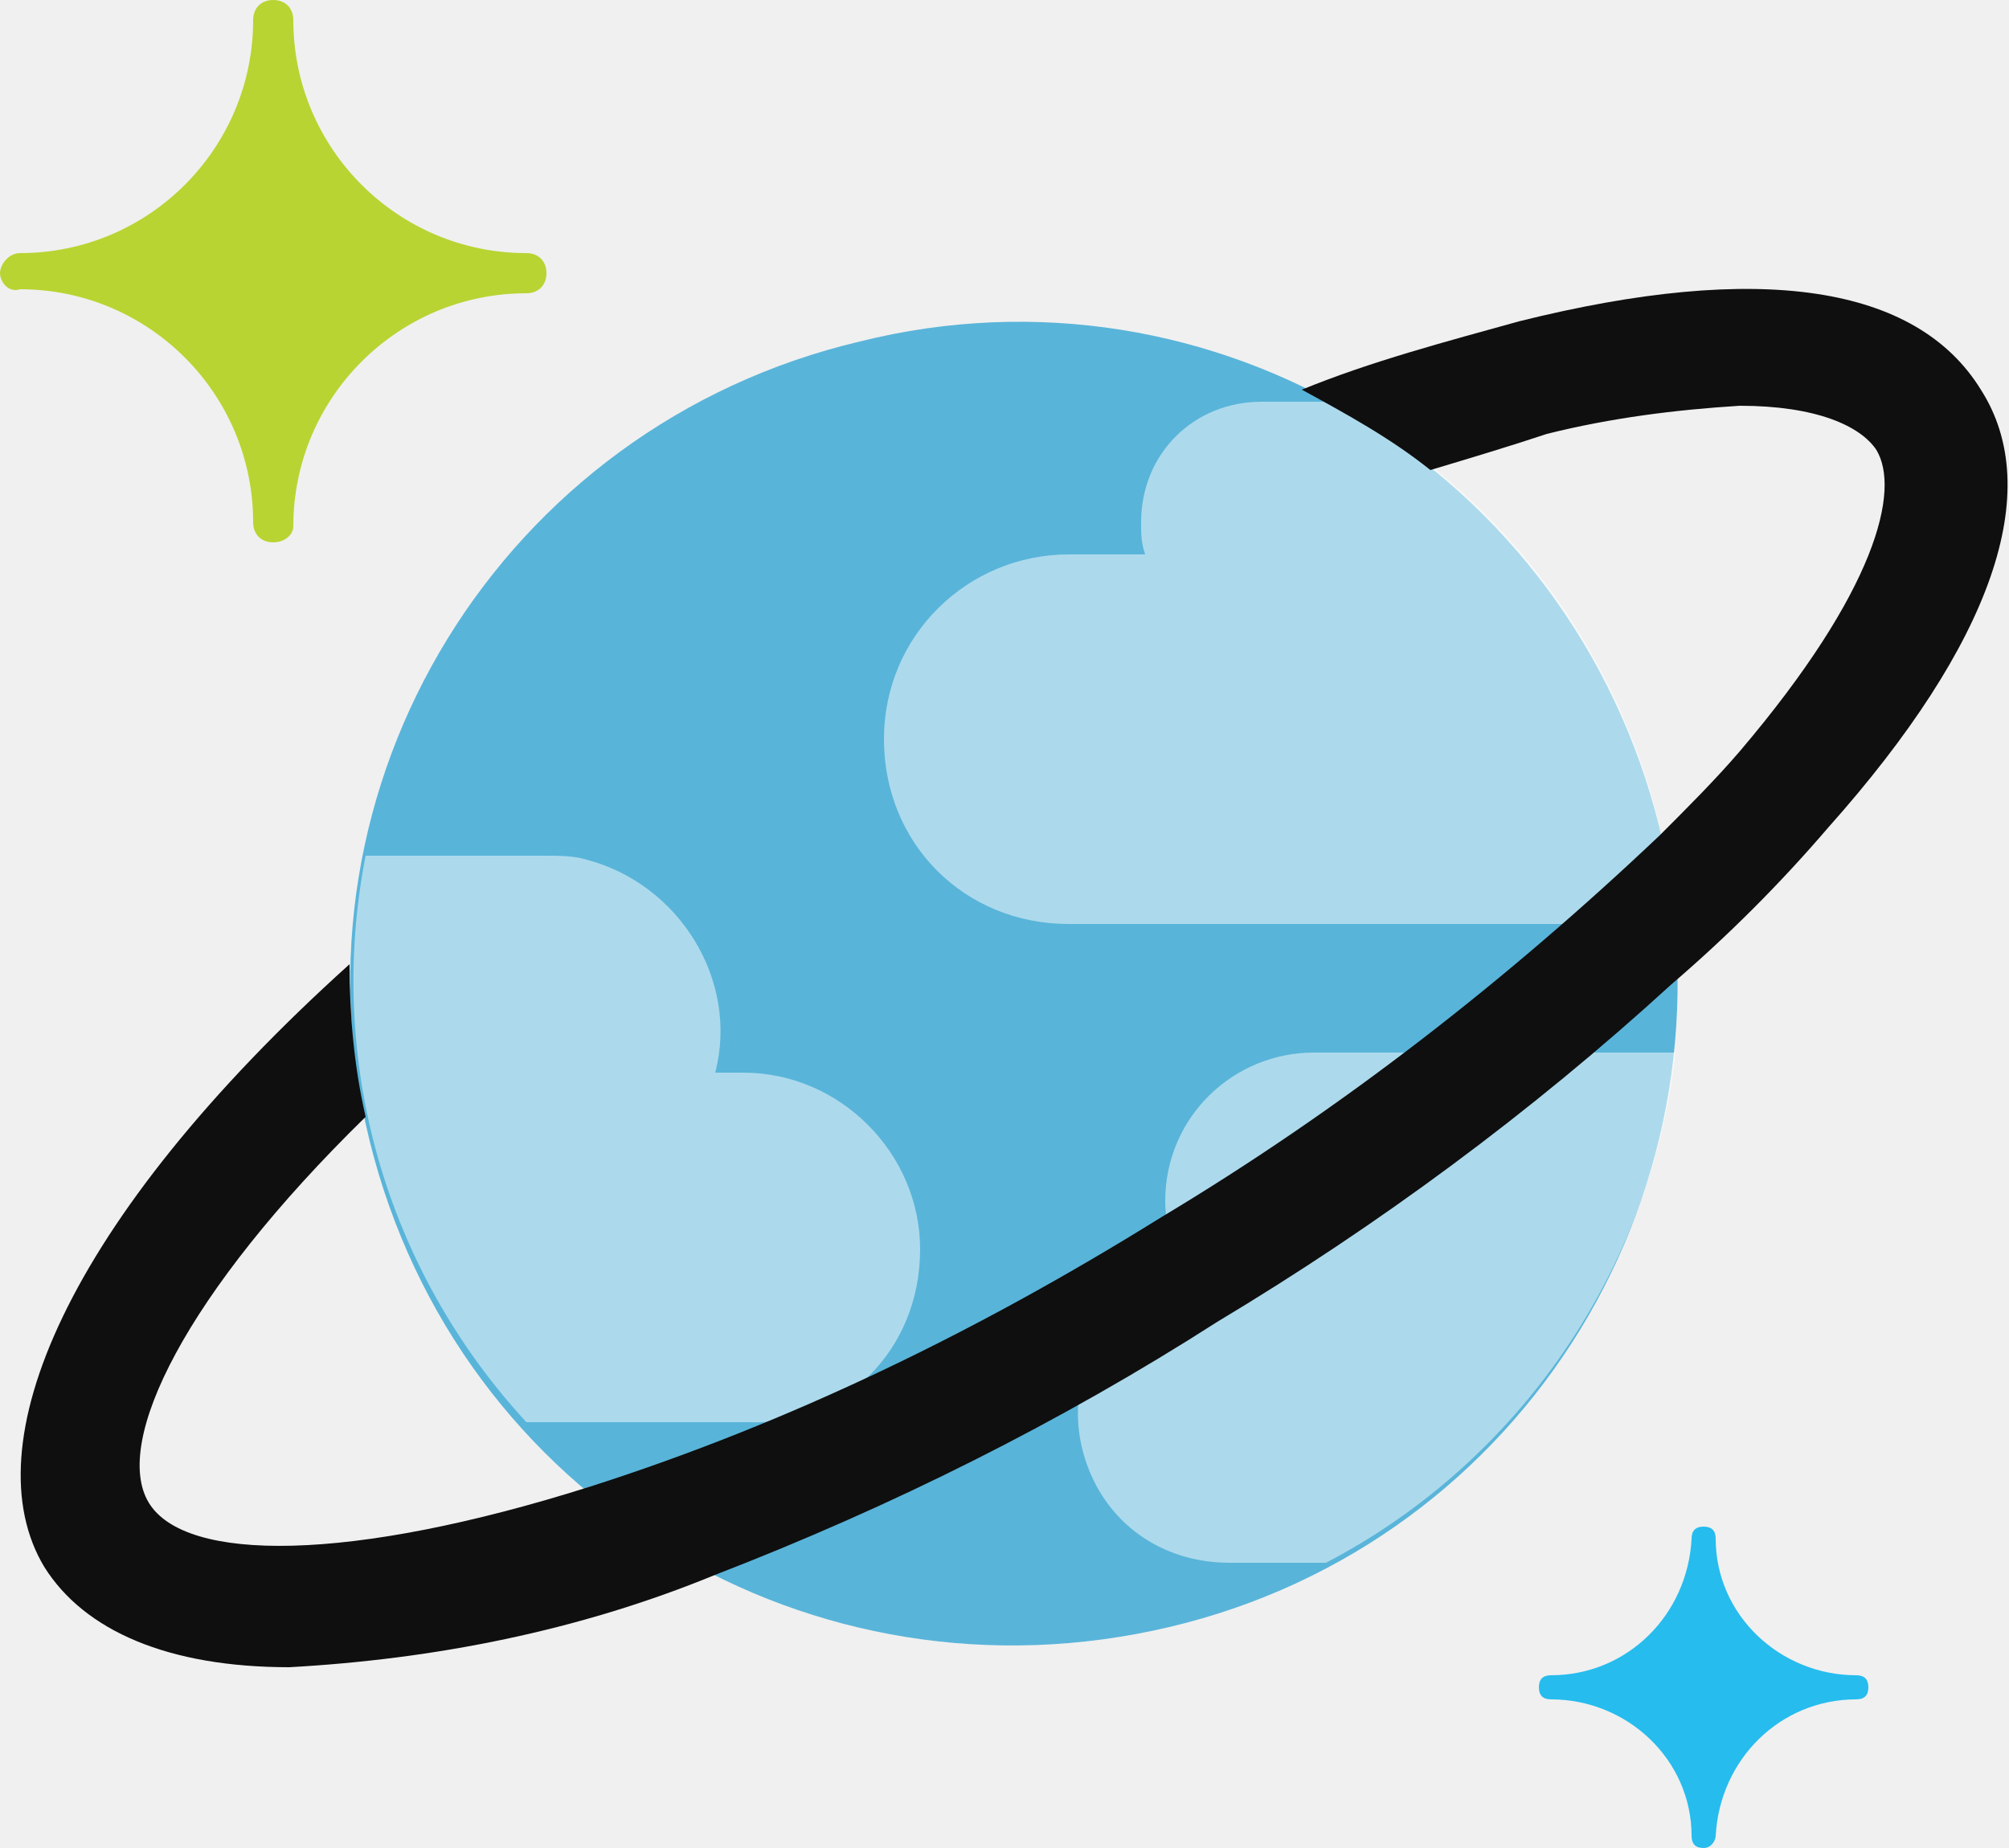
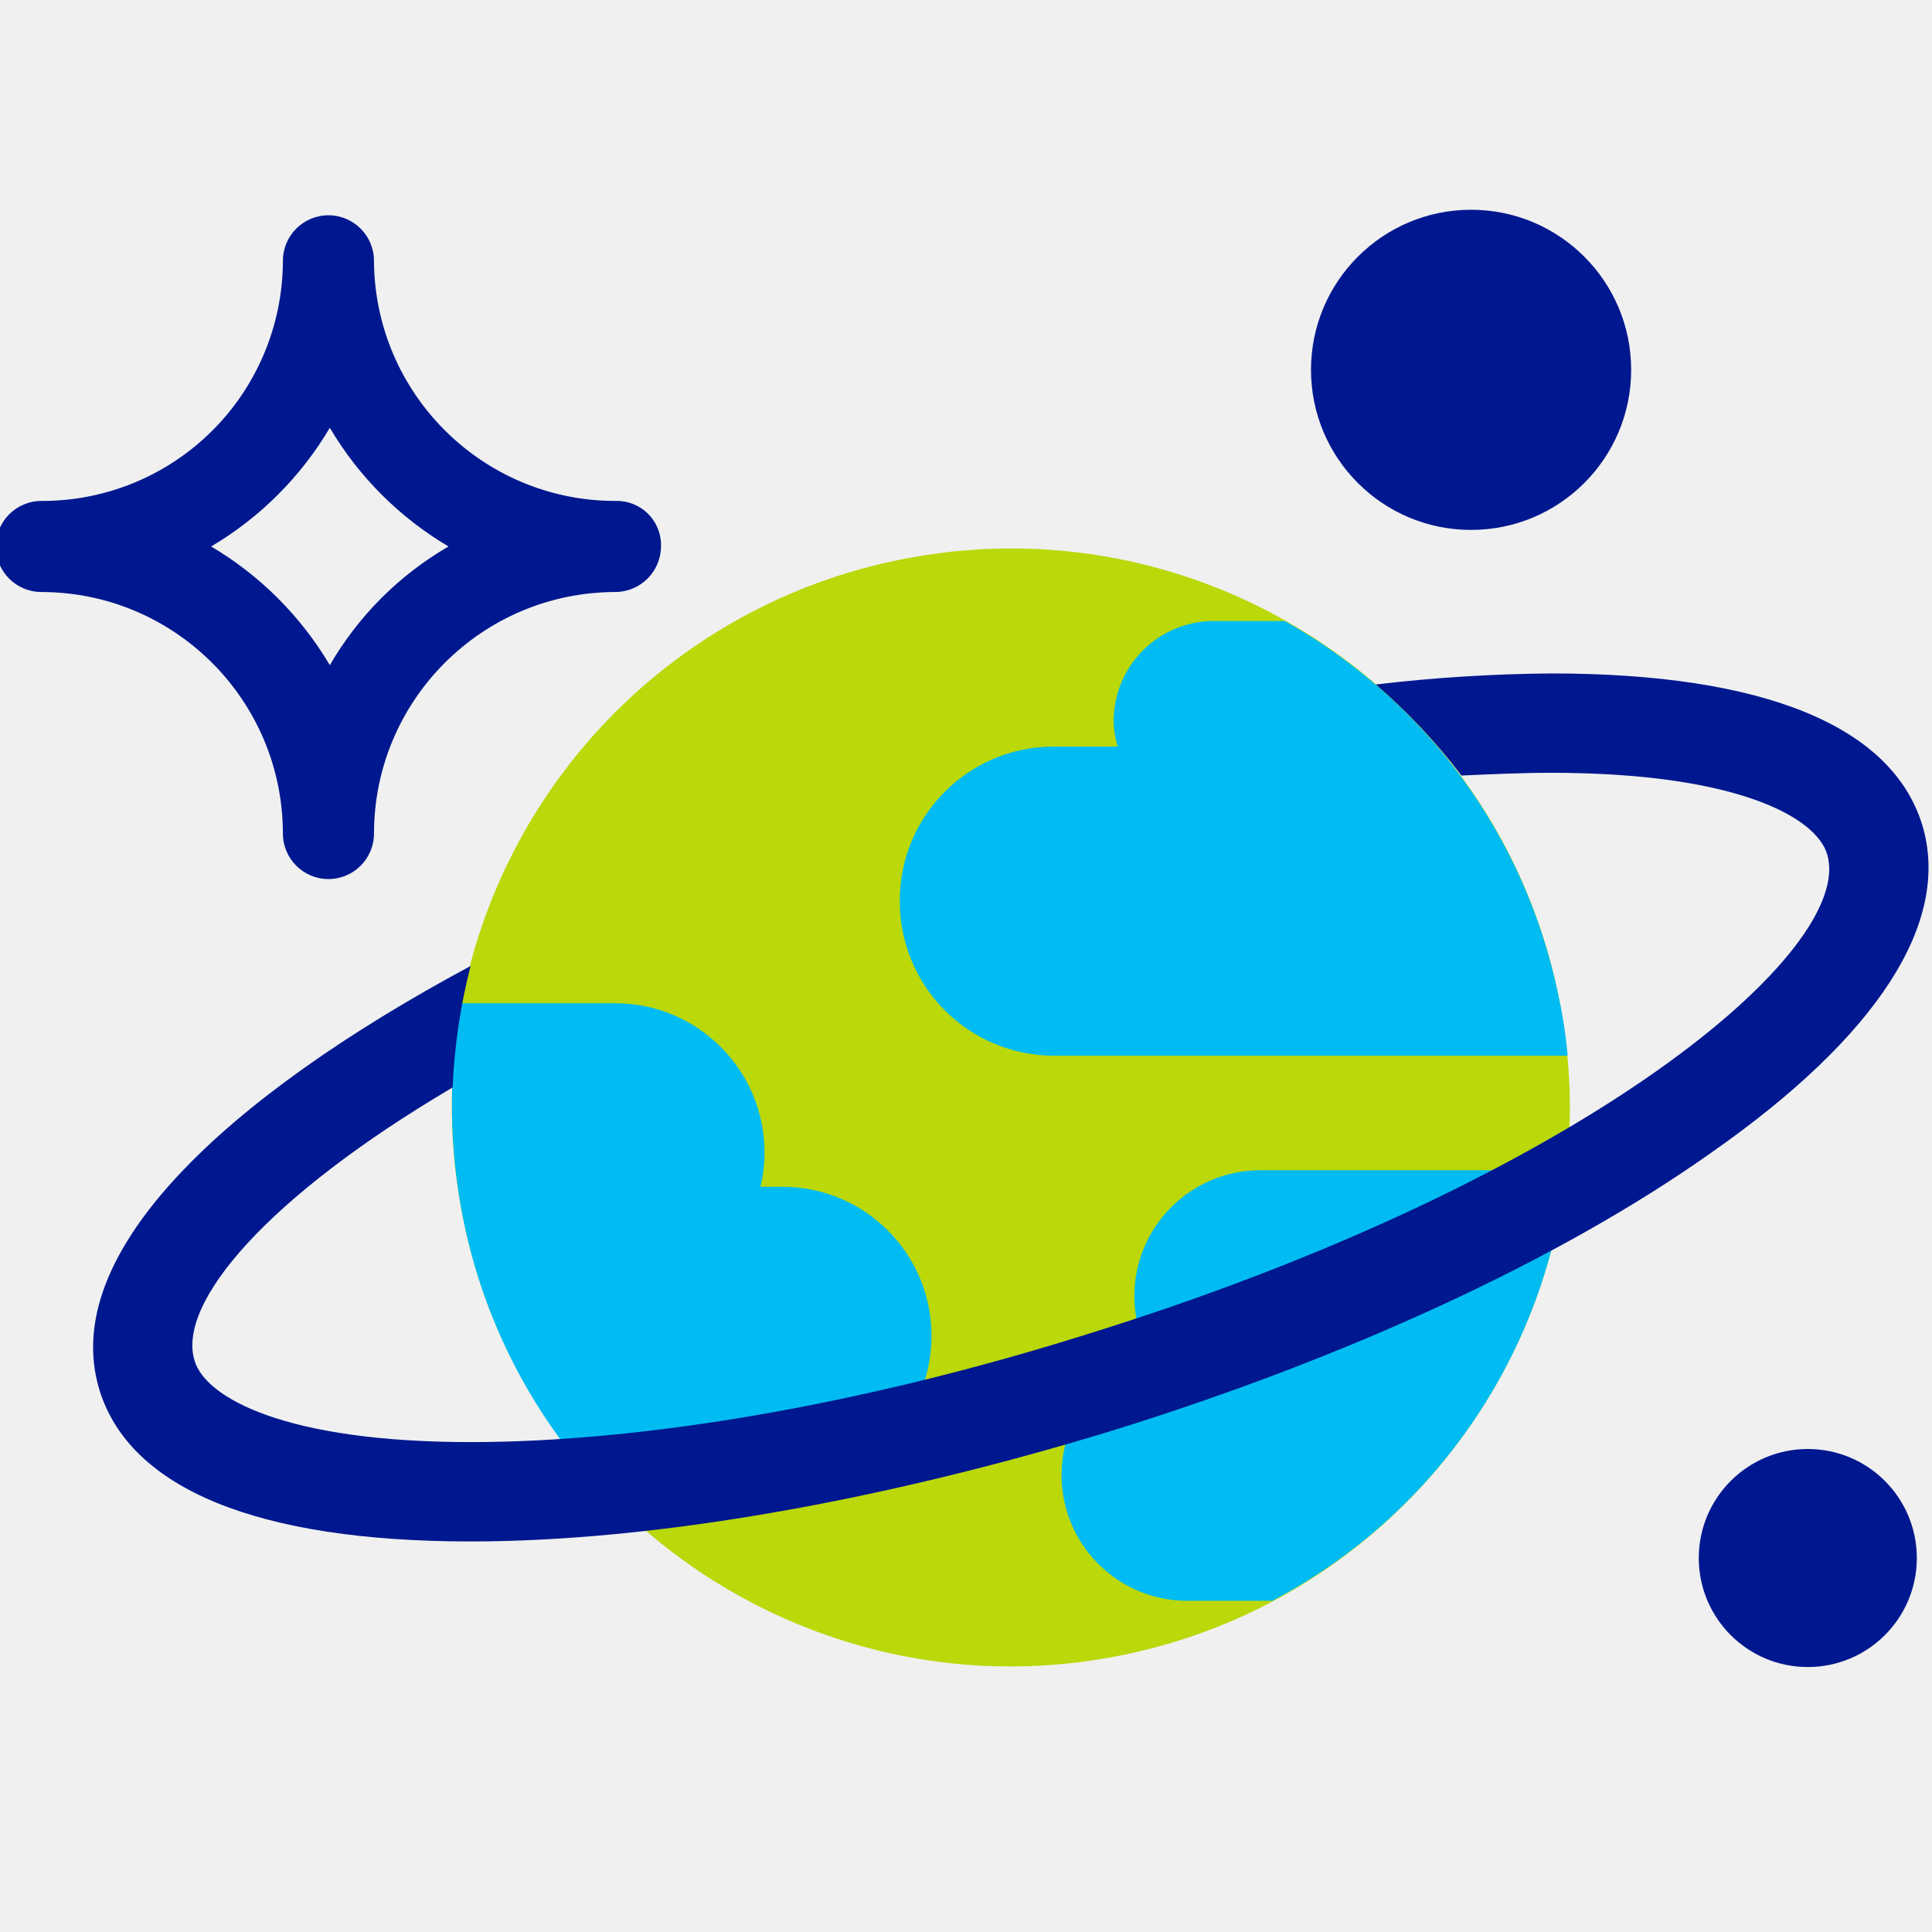
- <svg xmlns="http://www.w3.org/2000/svg" version="1.1" id="Layer_1" x="0px" y="0px" width="50px" height="46px" viewBox="0 0 50 46" style="enable-background:new 0 0 50 46;" xml:space="preserve">
-   <style type="text/css">
- 	.st0{fill:#59B4D9;}
- 	.st1{opacity:0.5;fill:#FFFFFF;enable-background:new    ;}
- 	.st2{fill:#B8D432;}
- 	.st3{fill:#26BCEE;}
- 	.st4{fill:#0F0F0F;}
- </style>
-   <path class="st0" d="M41.3,20.6c2.1,8.9-3.3,17.8-12.2,19.9S11.4,37.3,9.2,28.4s3.3-17.8,12.2-19.9c0,0,0,0,0,0  c8.8-2.2,17.7,3.2,19.9,12.1C41.3,20.6,41.3,20.6,41.3,20.6z" />
-   <path class="st1" d="M22.9,31.1c0-2.4-2-4.4-4.4-4.4c0,0,0,0,0,0h-0.7c0.6-2.3-0.9-4.7-3.2-5.3c-0.3-0.1-0.7-0.1-1.1-0.1H9.1  c-1,5.1,0.5,10.3,4,14.1h5.5C21,35.5,22.9,33.6,22.9,31.1C22.9,31.1,22.9,31.1,22.9,31.1z" />
-   <path class="st1" d="M28.4,13c0,0.3,0,0.5,0.1,0.8h-1.9c-2.5,0-4.6,2-4.6,4.6s2,4.6,4.6,4.6h15.1C41.2,17.4,38,12.6,33.2,10h-1.8  C29.7,10,28.4,11.3,28.4,13z" />
-   <path class="st1" d="M41.7,26.2h-9c-2,0-3.7,1.6-3.7,3.7c0,0.6,0.2,1.2,0.4,1.8c-2,0.6-3,2.7-2.4,4.6c0.5,1.6,1.9,2.6,3.6,2.6H33  C37.8,36.4,41.1,31.6,41.7,26.2z" />
-   <path class="st2" d="M6.8,13.5c-0.3,0-0.5-0.2-0.5-0.5c0-3.2-2.6-5.8-5.8-5.8C0.2,7.3,0,7,0,6.8s0.2-0.5,0.5-0.5  c3.2,0,5.8-2.6,5.8-5.8C6.3,0.2,6.5,0,6.8,0s0.5,0.2,0.5,0.5c0,3.2,2.6,5.8,5.8,5.8c0.3,0,0.5,0.2,0.5,0.5s-0.2,0.5-0.5,0.5  c-3.2,0-5.8,2.6-5.8,5.8C7.3,13.3,7.1,13.5,6.8,13.5z" />
-   <path class="st3" d="M42.4,46c-0.2,0-0.3-0.1-0.3-0.3c0-1.9-1.6-3.4-3.5-3.4c-0.2,0-0.3-0.1-0.3-0.3s0.1-0.3,0.3-0.3c0,0,0,0,0,0  c1.9,0,3.4-1.5,3.5-3.4c0-0.2,0.1-0.3,0.3-0.3c0.2,0,0.3,0.1,0.3,0.3c0,1.9,1.6,3.4,3.5,3.4c0.2,0,0.3,0.1,0.3,0.3s-0.1,0.3-0.3,0.3  c0,0,0,0,0,0c-1.9,0-3.4,1.5-3.5,3.4C42.7,45.8,42.6,46,42.4,46C42.4,46,42.4,46,42.4,46z" />
-   <path class="st4" d="M49.3,9.7c-1.6-2.6-5.5-3.2-11.5-1.7c-1.8,0.5-3.7,1-5.4,1.7c1.1,0.6,2.2,1.2,3.2,2c1-0.3,2-0.6,2.9-0.9  c1.6-0.4,3.2-0.6,4.8-0.7c1.9,0,3,0.5,3.4,1.1c0.6,1,0,3.5-3.4,7.5c-0.6,0.7-1.3,1.4-2,2.1c-3.8,3.6-7.9,6.8-12.4,9.5  c-4.5,2.8-9.2,5.1-14.2,6.7c-6,1.9-10.1,1.9-11,0.4s0.9-5.2,5.4-9.6c-0.3-1.3-0.4-2.6-0.4-3.8c-7.1,6.4-9.4,12-7.6,15  c1,1.6,3.1,2.5,6.1,2.5c3.6-0.2,7.2-0.9,10.6-2.3c4.4-1.7,8.6-3.8,12.5-6.3c4-2.4,7.8-5.2,11.3-8.4c1.4-1.2,2.7-2.5,3.9-3.9  C49.6,16,50.9,12.2,49.3,9.7z" />
+ <svg xmlns="http://www.w3.org/2000/svg" id="Layer_1" data-name="Layer 1" viewBox="0 0 140 140">
+   <defs>
+     <style>.cls-1{fill:#bad80a;}.cls-2{fill:#00bcf2;}.cls-3{fill:#00188f;}</style>
+   </defs>
+   <path class="cls-1" d="M65,40.6A40.5,40.5,0,1,1,33.6,88.5,40.44,40.44,0,0,1,65,40.6Z" />
+   <path class="cls-2" d="M33.6,88.5a40.45,40.45,0,0,0,9.7,19.1H56.7a10.8,10.8,0,0,0,0-21.6H55.1a10.07,10.07,0,0,0,.3-2.5A10.82,10.82,0,0,0,44.6,72.7H33.4A42,42,0,0,0,33.6,88.5Z" />
+   <path class="cls-2" d="M65.2,65.3A11.18,11.18,0,0,0,76.4,76.5h37.2a35,35,0,0,0-.7-4.5A40.44,40.44,0,0,0,93.1,45H88a7.26,7.26,0,0,0-7.3,7.2,6.28,6.28,0,0,0,.3,1.9H76.3A11.16,11.16,0,0,0,65.2,65.3Z" />
+   <path class="cls-2" d="M113.5,84.8H91.3a9.13,9.13,0,0,0-9.1,9.1,8.86,8.86,0,0,0,1.1,4.3A9.11,9.11,0,0,0,86,116h6.2A40.37,40.37,0,0,0,113.5,84.8Z" />
+   <path class="cls-3" d="M44.6,36.3A17.5,17.5,0,0,1,27.1,18.9a3.3,3.3,0,1,0-6.6,0A17.43,17.43,0,0,1,3,36.3a3.3,3.3,0,1,0,0,6.6A17.52,17.52,0,0,1,20.5,60.4a3.3,3.3,0,1,0,6.6,0A17.52,17.52,0,0,1,44.6,42.9a3.33,3.33,0,0,0,3.3-3.3A3.2,3.2,0,0,0,44.6,36.3ZM23.9,48.2a24.43,24.43,0,0,0-8.6-8.6A24.43,24.43,0,0,0,23.9,31a24.43,24.43,0,0,0,8.6,8.6A23.64,23.64,0,0,0,23.9,48.2Z" />
+   <circle class="cls-3" cx="131" cy="112.9" r="7.9" />
+   <circle class="cls-3" cx="106.6" cy="26.8" r="11.6" />
+   <path class="cls-3" d="M139.3,59.8c-2.2-7.2-11.5-11-26.9-11a115.41,115.41,0,0,0-12.7.8,42.94,42.94,0,0,1,6.2,6.6c2.2-.1,4.4-.2,6.5-.2,13.4,0,19.2,3.2,20,5.9,2.1,6.9-17.4,23.6-54,34.9-16,5-31.8,7.7-44.3,7.7-13.4,0-19.2-3.2-20-5.9-1.3-4.2,5.3-11.9,18.7-19.8A42.47,42.47,0,0,1,34.1,70C16.4,79.5,4.2,90.8,7.2,100.7c2.2,7.2,11.5,11,26.9,11,13.2,0,29.7-2.9,46.4-8,17.1-5.3,32.5-12.4,43.4-20.1C136.1,75.1,141.4,66.8,139.3,59.8Z" />
</svg>
